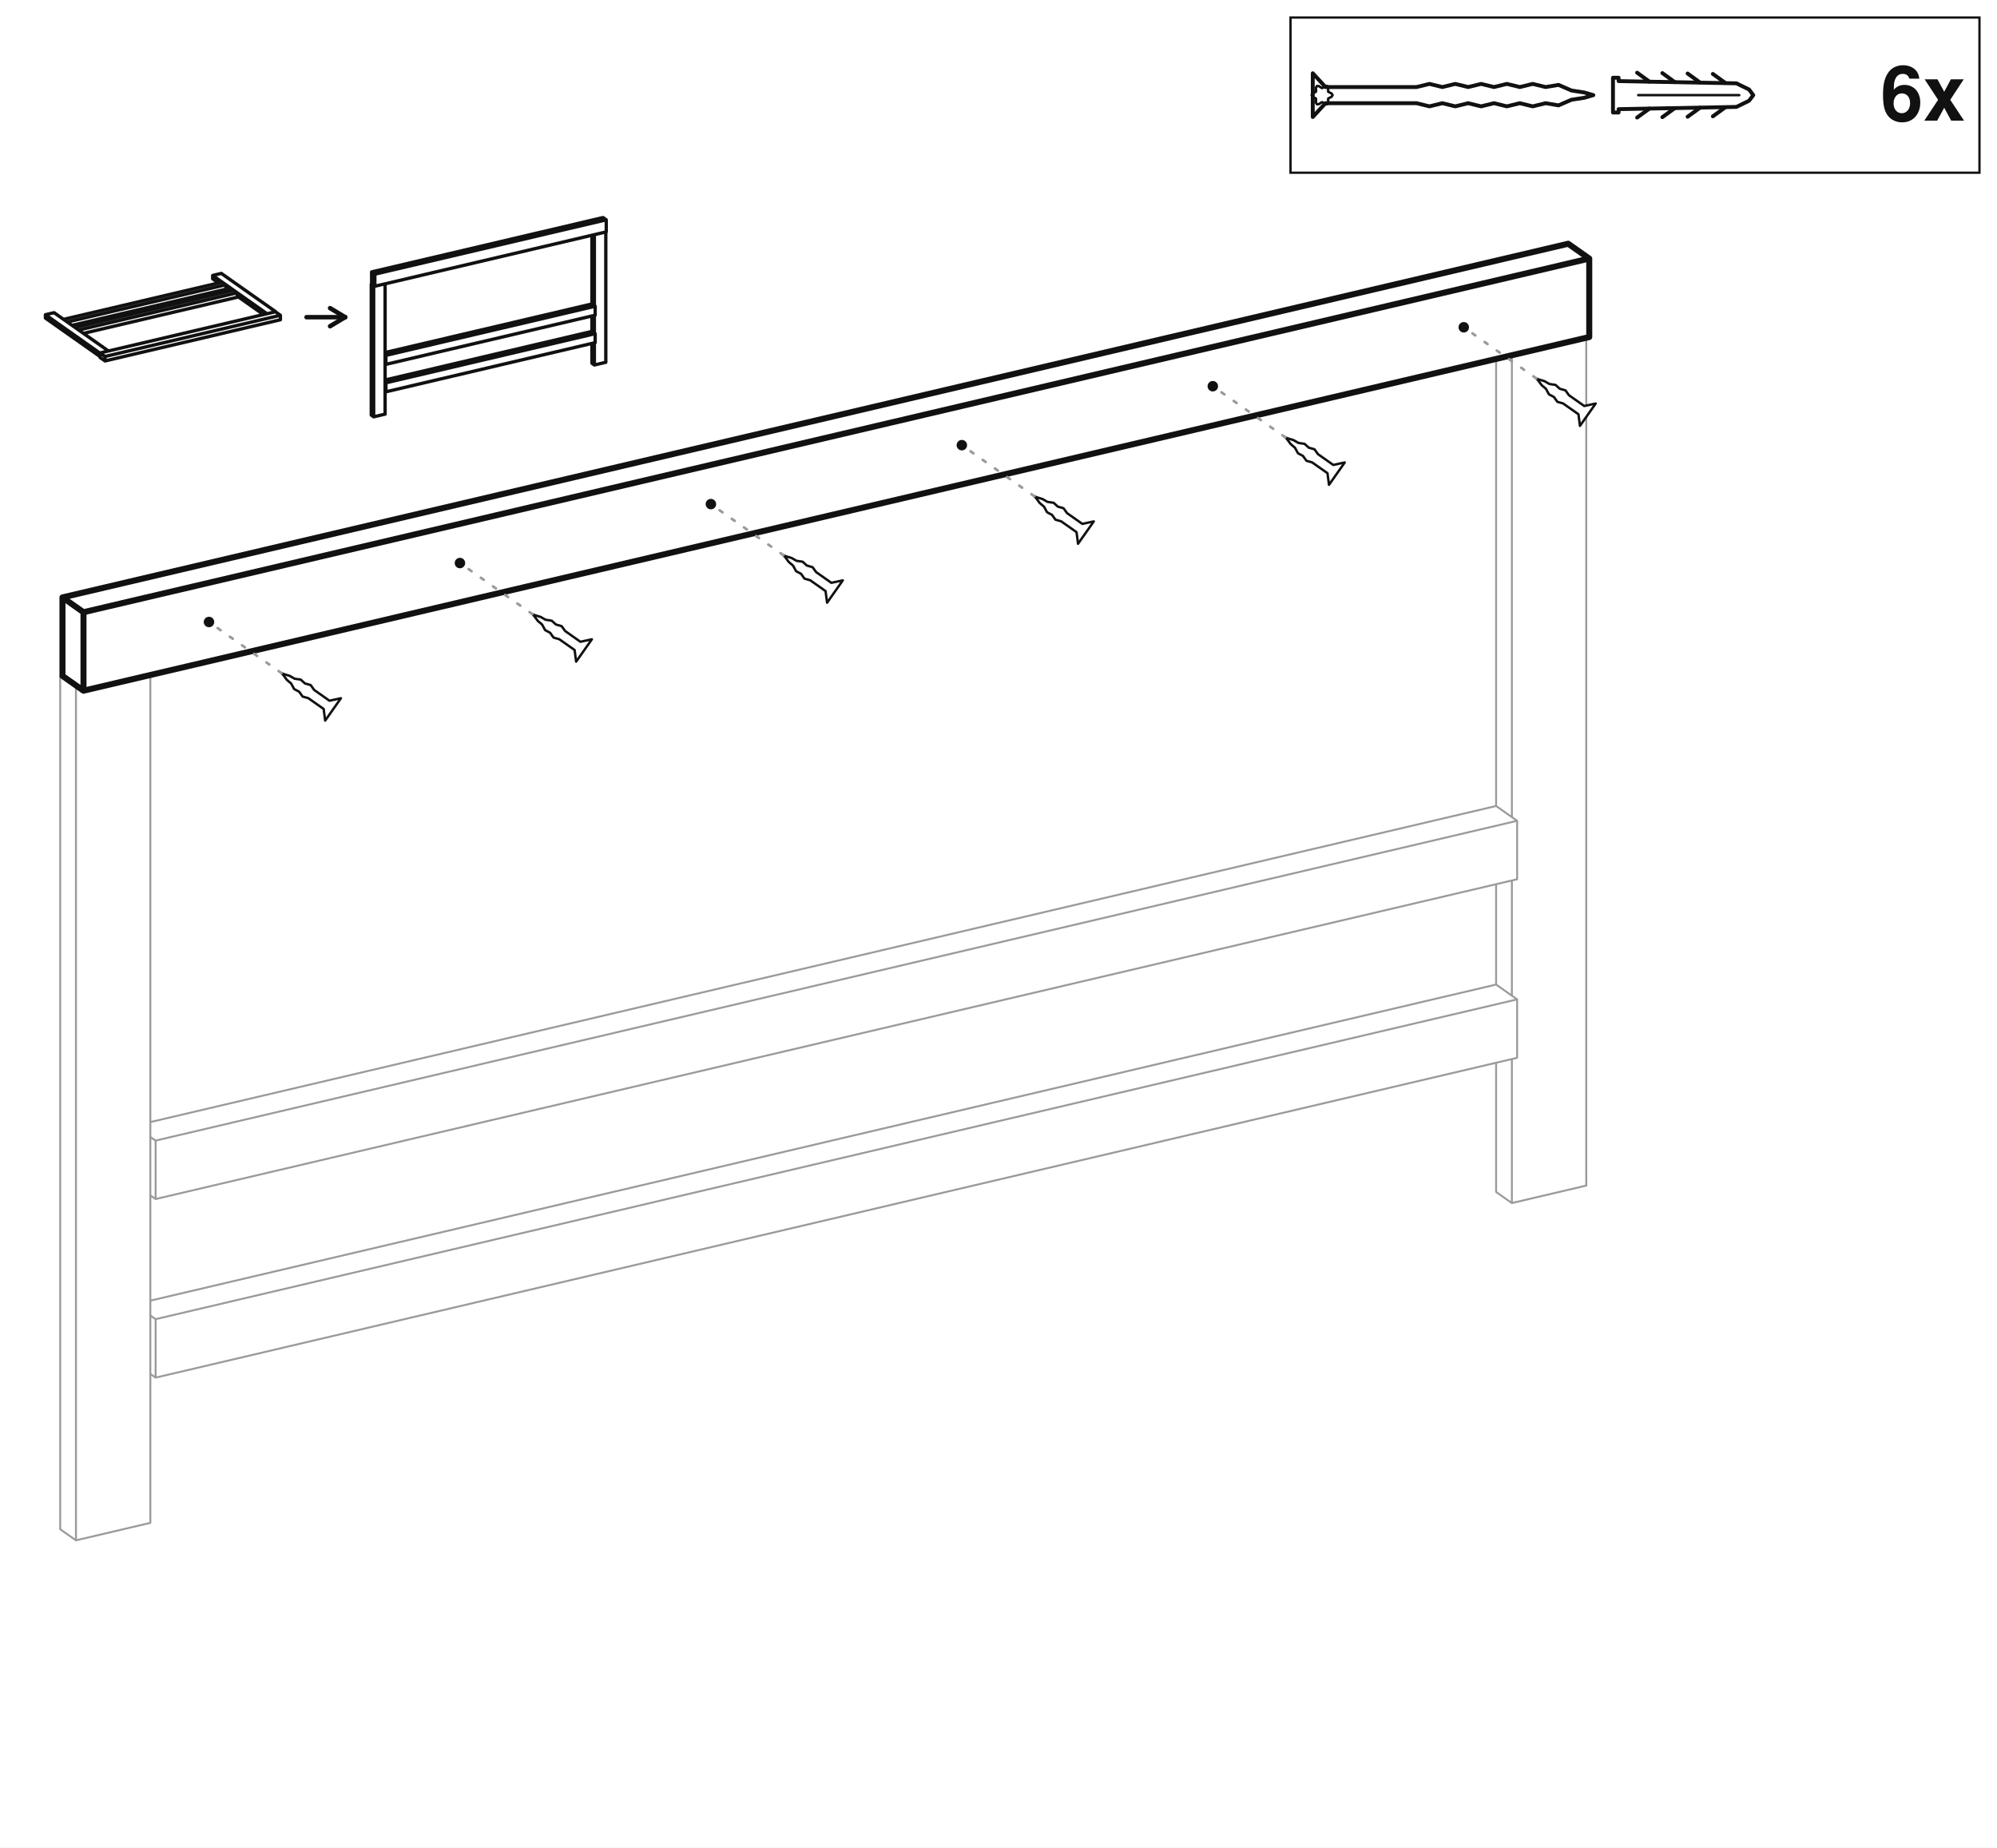
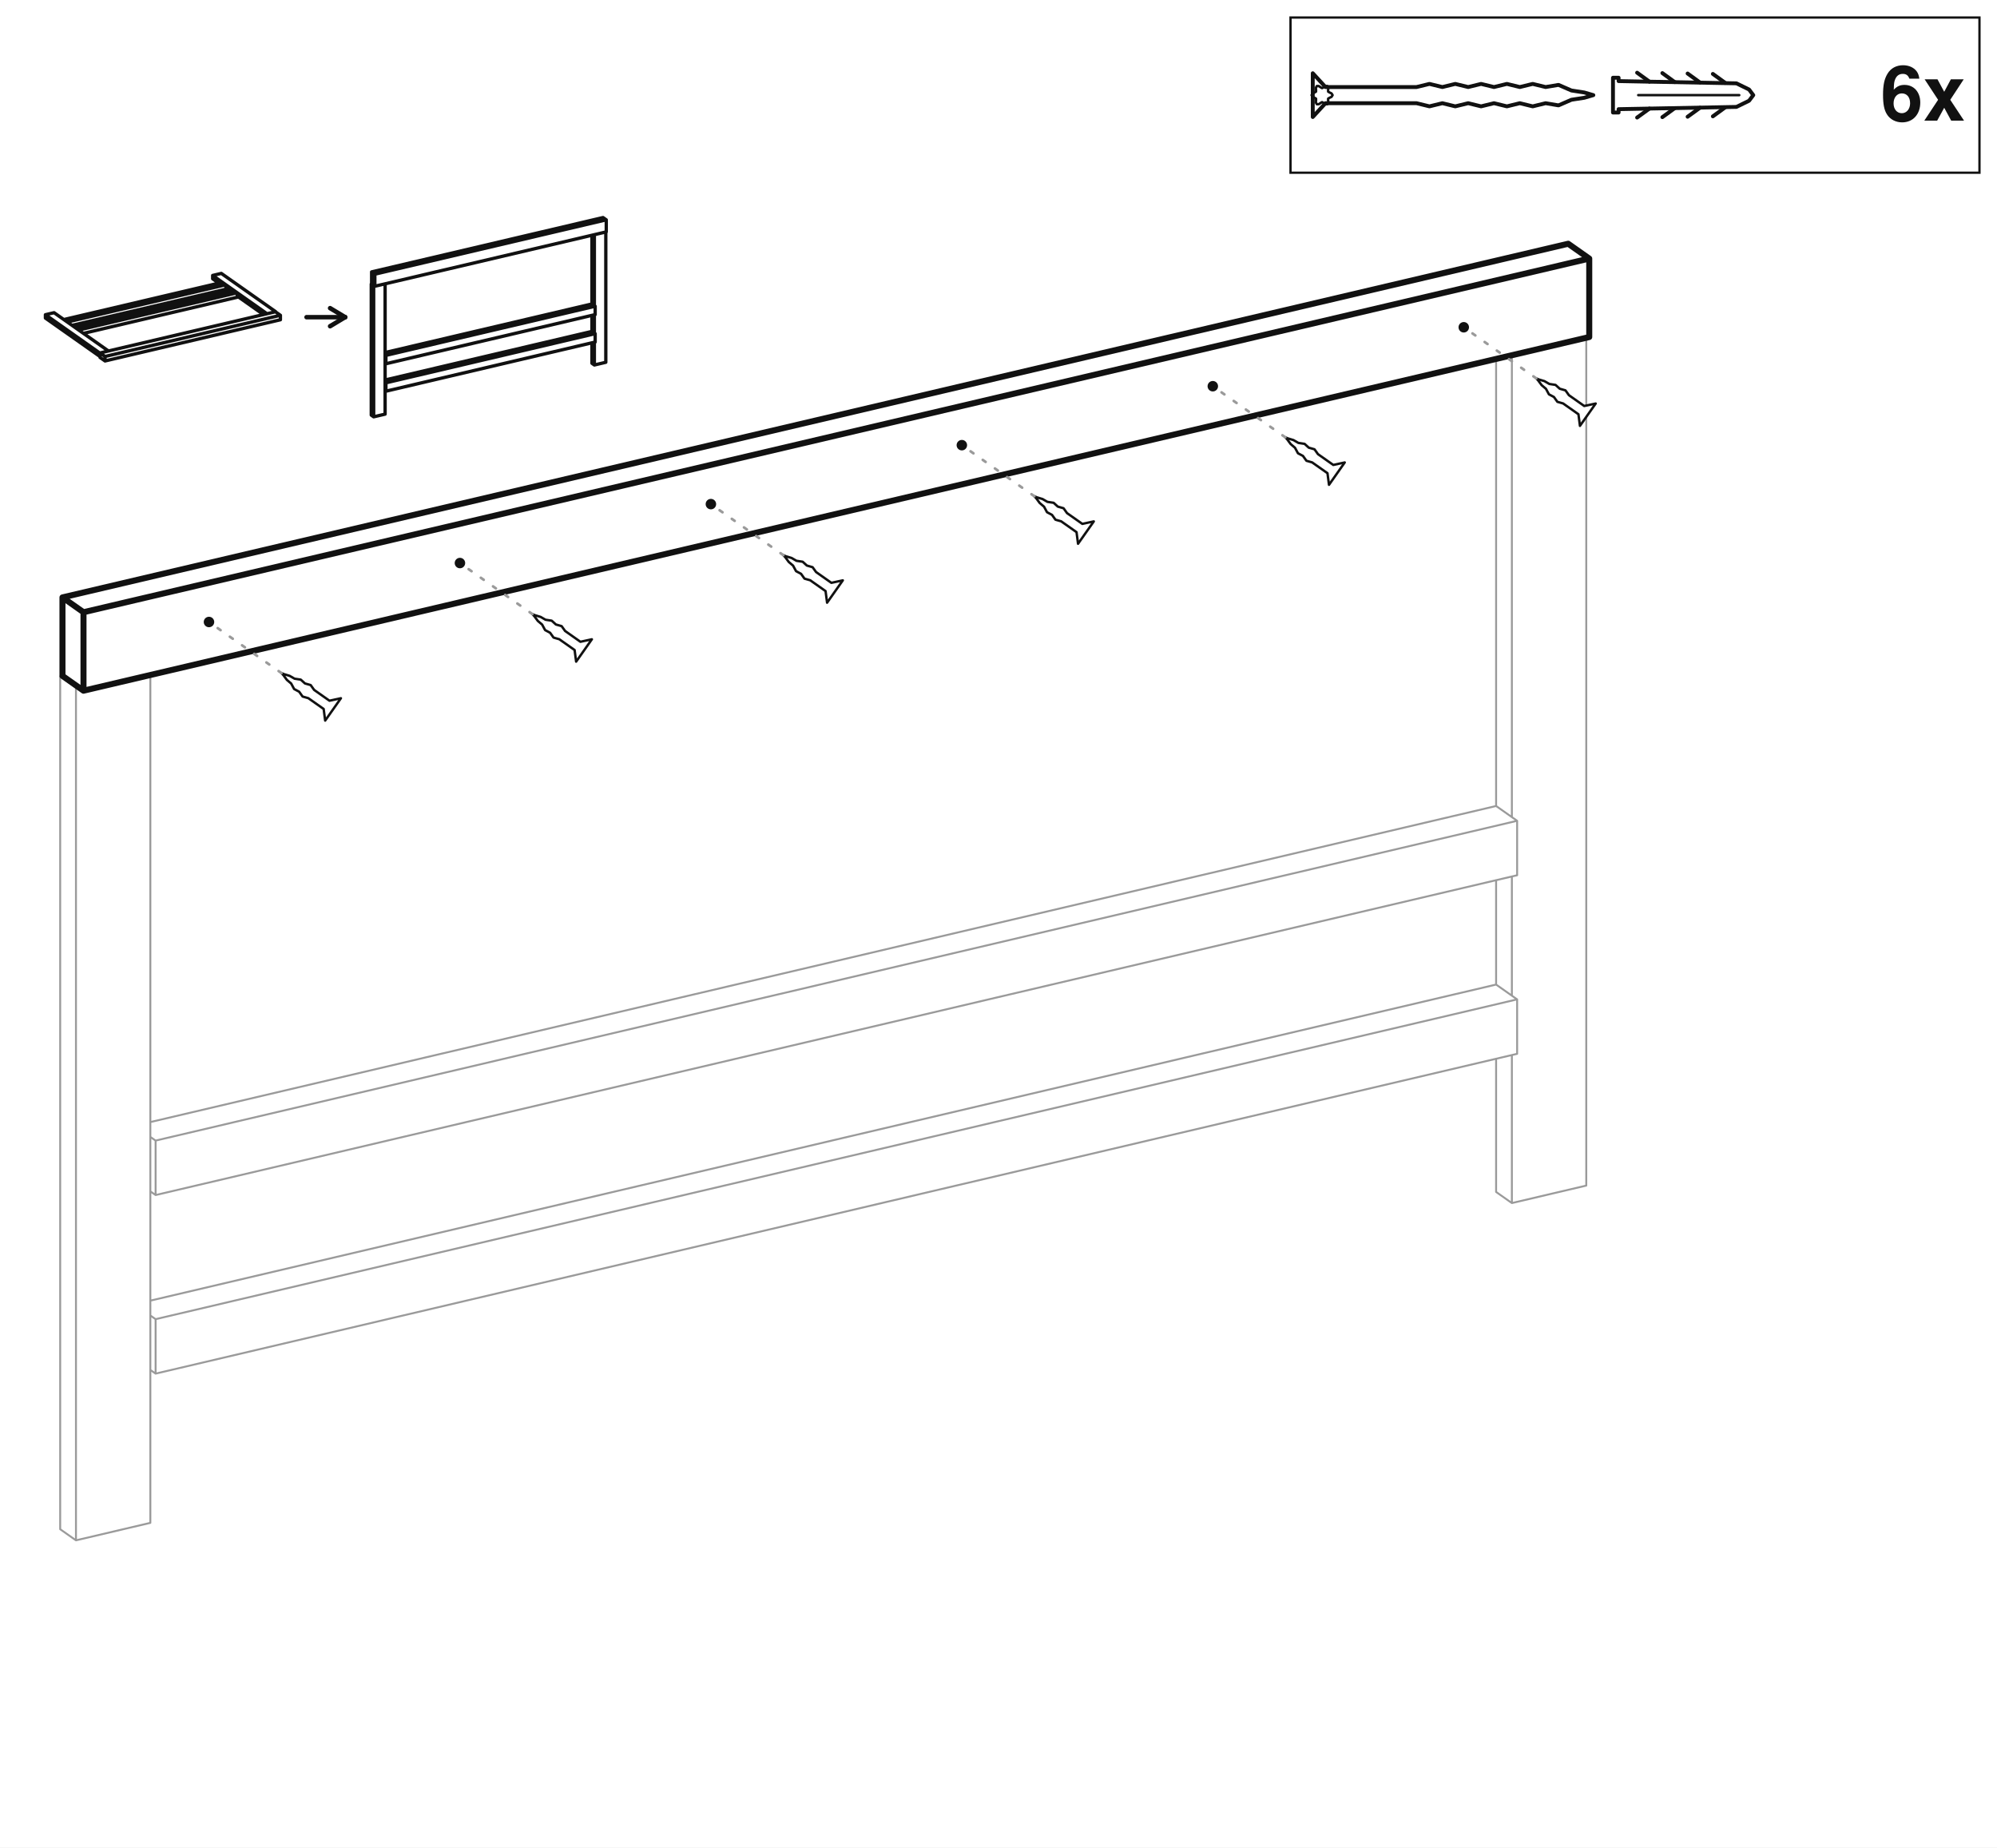
<svg xmlns="http://www.w3.org/2000/svg" viewBox="-1139.38 -913 2278.77 2107.79">
  <rect x="-1139.38" y="-913" width="2278.77" height="2107.79" fill="#ffffff" />
-   <path d="M567.82,210.25 L591.82,227.15 M591.82,293.84 L591.82,227.15 M-967.82,587.77 L-961.82,592 M-961.82,658.69 L-961.82,592 M-967.82,654.46 L-961.82,658.69 M567.82,210.25 L-967.82,570.86 M591.82,293.84 L-961.82,658.69 M591.82,227.15 L-961.82,592 M670.7,439.6 L670.7,-527.69 M567.82,446.85 L567.82,299.48 M567.82,210.25 L567.82,95.76 M567.82,6.53 L567.82,-503.53 M585.82,459.53 L585.82,295.25 M585.82,222.93 L585.82,91.53 M585.82,19.21 L585.82,-507.76 M567.82,446.85 L585.82,459.53 M670.7,439.6 L585.82,459.53 M-967.82,824.38 L-967.82,-142.91 M-1070.7,831.63 L-1070.7,-141.3 M-1070.7,-141.3 L-1052.7,-128.62 M-1052.7,844.31 L-1052.7,-128.62 M-1070.7,831.63 L-1052.7,844.31 M-1068.1,-141.91 L-1070.7,-141.3 M-967.82,824.38 L-1052.7,844.31 M-1050.1,-129.23 L-1052.7,-128.62 M567.82,6.53 L591.82,23.43 M591.82,90.12 L591.82,23.43 M-967.82,384.05 L-961.82,388.28 M-961.82,454.96 L-961.82,388.28 M-967.82,450.74 L-961.82,454.96 M567.82,6.53 L-967.82,367.14 M591.82,90.12 L-961.82,454.96 M591.82,23.43 L-961.82,388.28" fill="none" stroke="#9a9a9a" stroke-width="2.2" stroke-linecap="round" stroke-linejoin="round" />
+   <path d="M567.82,210.25 L591.82,227.15 M591.82,289.27 L591.82,227.15 M-967.82,587.77 L-961.82,592 M-961.82,654.12 L-961.82,592 M-967.82,649.89 L-961.82,654.12 M567.82,210.25 L-967.82,570.86 M591.82,289.27 L-961.82,654.12 M591.82,227.15 L-961.82,592 M670.7,439.6 L670.7,-527.69 M567.82,446.85 L567.82,294.91 M567.82,210.25 L567.82,91.19 M567.82,6.53 L567.82,-503.53 M585.82,459.53 L585.82,290.68 M585.82,222.93 L585.82,86.96 M585.82,19.21 L585.82,-507.76 M567.82,446.85 L585.82,459.53 M670.7,439.6 L585.82,459.53 M-967.82,824.38 L-967.82,-142.91 M-1070.7,831.63 L-1070.7,-141.3 M-1070.7,-141.3 L-1052.7,-128.62 M-1052.7,844.31 L-1052.7,-128.62 M-1070.7,831.63 L-1052.7,844.31 M-1068.1,-141.91 L-1070.7,-141.3 M-967.82,824.38 L-1052.7,844.31 M-1050.1,-129.23 L-1052.7,-128.62 M567.82,6.53 L591.82,23.43 M591.82,85.55 L591.82,23.43 M-967.82,384.05 L-961.82,388.28 M-961.82,450.4 L-961.82,388.28 M-967.82,446.17 L-961.82,450.4 M567.82,6.53 L-967.82,367.14 M591.82,85.55 L-961.82,450.4 M591.82,23.43 L-961.82,388.28" fill="none" stroke="#9a9a9a" stroke-width="2.2" stroke-linecap="round" stroke-linejoin="round" />
  <path d="M650.1,-634.92 L674.1,-618.01 M674.1,-528.48 L674.1,-618.01 M-1068.1,-141.91 L-1068.1,-231.44 M-1068.1,-231.44 L-1044.1,-214.53 M-1044.1,-125 L-1044.1,-214.53 M-1068.1,-141.91 L-1044.1,-125 M650.1,-634.92 L-1068.1,-231.44 M674.1,-528.48 L-1044.1,-125 M674.1,-618.01 L-1044.1,-214.53" fill="none" stroke="#111111" stroke-width="3.09" stroke-linecap="round" stroke-linejoin="round" stroke-dasharray="26 20" />
  <path d="M650.1,-634.92 L674.1,-618.01 M674.1,-528.48 L674.1,-618.01 M-1068.1,-141.91 L-1068.1,-231.44 M-1068.1,-231.44 L-1044.1,-214.53 M-1044.1,-125 L-1044.1,-214.53 M-1068.1,-141.91 L-1044.1,-125 M650.1,-634.92 L-1068.1,-231.44 M674.1,-528.48 L-1044.1,-125 M674.1,-618.01 L-1044.1,-214.53" fill="none" stroke="#111111" stroke-width="6.87" stroke-linecap="round" stroke-linejoin="round" />
  <rect x="333.21" y="-893" width="786.17" height="177.04" rx="0" fill="#ffffff" stroke="#111111" stroke-width="2.61" />
  <svg x="349.01" y="-852.5" width="521.87" height="96.05" viewBox="0 0 652 120" preserveAspectRatio="xMidYMid meet">
    <g fill="none" stroke="#111" stroke-width="5.5" stroke-linecap="round" stroke-linejoin="round">
      <g transform="scale(4) translate(3 15)" stroke-width="1.38">
        <path d="M 0 -7.8 L 4.53 -2.88 L 36.99 -2.88 L 36.99 -2.88 L 41.59 -4 L 46.19 -2.88 L 50.79 -4 L 55.39 -2.88 L 59.99 -4 L 64.59 -2.88 L 69.19 -4 L 73.79 -2.88 L 78.39 -4 L 82.99 -2.88 L 87.59 -3.65 L 92.19 -1.65 L 96.79 -0.94 L 100 0 L 100 0 L 100 0 L 96.79 0.94 L 92.19 1.65 L 87.59 3.65 L 82.99 2.88 L 78.39 4 L 73.79 2.88 L 69.19 4 L 64.59 2.88 L 59.99 4 L 55.39 2.88 L 50.79 4 L 46.19 2.88 L 41.59 4 L 36.99 2.88 L 36.99 2.88 L 4.53 2.88 L 0 7.8 Z" />
        <path d="M 7.06 0 L 6.7 0.6 L 5.96 0.96 L 5.48 1.25 L 5.47 1.8 L 5.53 2.63 L 5.19 3.24 L 4.49 3.23 L 3.81 2.77 L 3.32 2.5 L 2.83 2.77 L 2.15 3.23 L 1.45 3.24 L 1.11 2.63 L 1.17 1.8 L 1.16 1.25 L 0.68 0.96 L -0.06 0.6 L -0.42 0 L -0.06 -0.6 L 0.68 -0.96 L 1.16 -1.25 L 1.17 -1.8 L 1.11 -2.63 L 1.45 -3.24 L 2.15 -3.23 L 2.83 -2.77 L 3.32 -2.5 L 3.81 -2.77 L 4.49 -3.23 L 5.19 -3.24 L 5.53 -2.63 L 5.47 -1.8 L 5.48 -1.25 L 5.96 -0.96 L 6.7 -0.6 Z" stroke-width="0.88" />
        <path d="M 107 -6.2 L 109 -6.2 L 109 -5 L 151 -4.2 L 155.5 -2 L 157 0 L 155.5 2 L 151 4.2 L 109 5 L 109 6.2 L 107 6.2 Z" />
        <path d="M 120 -4.79 L 115.6 -7.99" />
        <path d="M 120 4.79 L 115.6 7.99" />
        <path d="M 129 -4.65 L 124.6 -7.85" />
        <path d="M 129 4.65 L 124.6 7.85" />
        <path d="M 138 -4.5 L 133.6 -7.7" />
        <path d="M 138 4.5 L 133.6 7.7" />
        <path d="M 147 -4.36 L 142.6 -7.56" />
        <path d="M 147 4.36 L 142.6 7.56" />
        <line x1="116" y1="0" x2="152" y2="0" stroke-width="0.88" />
      </g>
    </g>
  </svg>
  <text x="1103.59" y="-775.39" font-family="Helvetica, Arial, sans-serif" font-size="87.27" font-weight="bold" text-anchor="end" fill="#111111">6x</text>
  <path d="M681.47,-452.64 L668.4,-449.81 L650.91,-462.14 L650.91,-462.14 L646.96,-467.66 L640.43,-469.52 L635.65,-473.87 L628.57,-474.95 L623,-478.17 L616.53,-480.11 L613.62,-481.36 L613.62,-481.36 L613.62,-481.36 L615.77,-479.04 L619.78,-473.6 L624.69,-469.44 L628.09,-463.14 L633.79,-460.1 L637.74,-454.58 L644.27,-452.72 L644.27,-452.72 L661.77,-440.39 L663.5,-427.14 Z" fill="#ffffff" stroke="#111111" stroke-width="2.75" stroke-linejoin="round" />
  <path d="M613.62,-481.36 L530.91,-539.62" fill="none" stroke="#9a9a9a" stroke-width="3.02" stroke-linecap="round" stroke-dasharray="4 13" />
  <circle cx="530.91" cy="-539.62" r="5.98" fill="#111111" />
  <path d="M395.1,-385.4 L382.04,-382.56 L364.54,-394.89 L364.54,-394.89 L360.59,-400.41 L354.06,-402.27 L349.28,-406.62 L342.2,-407.7 L336.63,-410.92 L330.16,-412.86 L327.26,-414.11 L327.26,-414.11 L327.26,-414.11 L329.41,-411.79 L333.42,-406.35 L338.32,-402.19 L341.72,-395.89 L347.43,-392.86 L351.38,-387.33 L357.9,-385.47 L357.9,-385.47 L375.4,-373.15 L377.13,-359.89 Z" fill="#ffffff" stroke="#111111" stroke-width="2.75" stroke-linejoin="round" />
  <path d="M327.26,-414.11 L244.55,-472.38" fill="none" stroke="#9a9a9a" stroke-width="3.02" stroke-linecap="round" stroke-dasharray="4 13" />
  <circle cx="244.55" cy="-472.38" r="5.98" fill="#111111" />
  <path d="M108.74,-318.15 L95.67,-315.32 L78.17,-327.64 L78.17,-327.64 L74.22,-333.17 L67.69,-335.03 L62.92,-339.37 L55.84,-340.45 L50.27,-343.67 L43.8,-345.62 L40.89,-346.86 L40.89,-346.86 L40.89,-346.86 L43.04,-344.55 L47.05,-339.11 L51.96,-334.95 L55.36,-328.64 L61.06,-325.61 L65.01,-320.09 L71.54,-318.23 L71.54,-318.23 L89.04,-305.9 L90.77,-292.64 Z" fill="#ffffff" stroke="#111111" stroke-width="2.75" stroke-linejoin="round" />
  <path d="M40.89,-346.86 L-41.82,-405.13" fill="none" stroke="#9a9a9a" stroke-width="3.02" stroke-linecap="round" stroke-dasharray="4 13" />
  <circle cx="-41.82" cy="-405.13" r="5.98" fill="#111111" />
  <path d="M-177.63,-250.9 L-190.7,-248.07 L-208.19,-260.4 L-208.19,-260.4 L-212.14,-265.92 L-218.67,-267.78 L-223.45,-272.13 L-230.53,-273.21 L-236.1,-276.43 L-242.57,-278.37 L-245.47,-279.61 L-245.47,-279.61 L-245.47,-279.61 L-243.32,-277.3 L-239.32,-271.86 L-234.41,-267.7 L-231.01,-261.39 L-225.31,-258.36 L-221.36,-252.84 L-214.83,-250.98 L-214.83,-250.98 L-197.33,-238.65 L-195.6,-225.4 Z" fill="#ffffff" stroke="#111111" stroke-width="2.75" stroke-linejoin="round" />
  <path d="M-245.47,-279.61 L-328.18,-337.88" fill="none" stroke="#9a9a9a" stroke-width="3.02" stroke-linecap="round" stroke-dasharray="4 13" />
  <circle cx="-328.18" cy="-337.88" r="5.98" fill="#111111" />
  <path d="M-463.99,-183.65 L-477.06,-180.82 L-494.56,-193.15 L-494.56,-193.15 L-498.51,-198.67 L-505.04,-200.53 L-509.81,-204.88 L-516.89,-205.96 L-522.46,-209.18 L-528.93,-211.12 L-531.84,-212.37 L-531.84,-212.37 L-531.84,-212.37 L-529.69,-210.05 L-525.68,-204.61 L-520.77,-200.45 L-517.37,-194.15 L-511.67,-191.11 L-507.72,-185.59 L-501.19,-183.73 L-501.19,-183.73 L-483.7,-171.41 L-481.96,-158.15 Z" fill="#ffffff" stroke="#111111" stroke-width="2.75" stroke-linejoin="round" />
  <path d="M-531.84,-212.37 L-614.55,-270.64" fill="none" stroke="#9a9a9a" stroke-width="3.02" stroke-linecap="round" stroke-dasharray="4 13" />
  <circle cx="-614.55" cy="-270.64" r="5.98" fill="#111111" />
  <path d="M-750.36,-116.41 L-763.43,-113.58 L-780.92,-125.9 L-780.92,-125.9 L-784.87,-131.42 L-791.4,-133.28 L-796.18,-137.63 L-803.26,-138.71 L-808.83,-141.93 L-815.3,-143.88 L-818.2,-145.12 L-818.2,-145.12 L-818.2,-145.12 L-816.05,-142.81 L-812.05,-137.36 L-807.14,-133.2 L-803.74,-126.9 L-798.04,-123.87 L-794.09,-118.34 L-787.56,-116.48 L-787.56,-116.48 L-770.06,-104.16 L-768.33,-90.9 Z" fill="#ffffff" stroke="#111111" stroke-width="2.75" stroke-linejoin="round" />
  <path d="M-818.2,-145.12 L-900.91,-203.39" fill="none" stroke="#9a9a9a" stroke-width="3.02" stroke-linecap="round" stroke-dasharray="4 13" />
  <circle cx="-900.91" cy="-203.39" r="5.98" fill="#111111" />
-   <path d="M-885.88,-591.13 L-881.63,-588.14 M-881.63,-588.14 L-881.63,-583.03 M-1066.84,-548.64 L-1062.59,-545.64 M-885.88,-591.13 L-1066.84,-548.64 M-881.63,-588.14 L-1062.59,-545.64 M-881.63,-583.03 L-1057.15,-541.81 M-886.82,-601.08 L-824.8,-557.39 M-824.8,-557.39 L-824.8,-557.11 M-896.71,-598.76 L-834.69,-555.07 M-896.71,-594.93 L-889.95,-590.17 M-881.63,-584.31 L-876.97,-581.03 M-868.64,-575.16 L-838.76,-554.11 M-896.71,-598.76 L-896.71,-594.93 M-886.82,-601.08 L-896.71,-598.76 M-824.8,-557.39 L-834.69,-555.07 M-1077.67,-556.27 L-1015.65,-512.57 M-1087.56,-553.95 L-1025.53,-510.25 M-1025.53,-510.25 L-1025.53,-506.42 M-1087.56,-550.12 L-1025.53,-506.42 M-1087.56,-553.95 L-1087.56,-550.12 M-1077.67,-556.27 L-1087.56,-553.95 M-1015.65,-512.57 L-1025.53,-510.25 M-1025.23,-506.49 L-1025.53,-506.42 M-872.89,-581.98 L-868.64,-578.99 M-868.64,-578.99 L-868.64,-573.88 M-1053.85,-539.49 L-1049.6,-536.49 M-872.89,-581.98 L-1053.85,-539.49 M-868.64,-578.99 L-1049.6,-536.49 M-868.64,-573.88 L-1044.16,-532.66 M-825.1,-557.32 L-819.4,-553.3 M-819.4,-553.3 L-819.4,-548.19 M-1025.23,-510.32 L-1019.52,-506.3 M-1019.52,-506.3 L-1019.52,-501.19 M-1025.23,-505.22 L-1019.52,-501.19 M-1025.23,-510.32 L-1025.23,-505.22 M-825.1,-557.32 L-1025.23,-510.32 M-819.4,-553.3 L-1019.52,-506.3 M-819.4,-548.19 L-1019.52,-501.19" fill="none" stroke="#111111" stroke-width="3.78" stroke-linecap="round" stroke-linejoin="round" />
-   <path d="M-463.91,-534.92 L-460.23,-532.32 M-460.23,-522.07 L-460.23,-532.32 M-699.93,-476.89 L-699.01,-476.25 M-699.01,-466 L-699.01,-476.25 M-699.93,-466.65 L-699.01,-466 M-463.91,-534.92 L-699.93,-479.49 M-460.23,-522.07 L-699.01,-466 M-460.23,-532.32 L-699.01,-476.25 M-448.1,-499.67 L-448.1,-648.33 M-463.91,-498.55 L-463.91,-521.2 M-463.91,-534.92 L-463.91,-552.51 M-463.91,-566.23 L-463.91,-644.62 M-461.15,-496.6 L-461.15,-521.85 M-461.15,-532.97 L-461.15,-553.16 M-461.15,-564.28 L-461.15,-645.27 M-463.91,-498.55 L-461.15,-496.6 M-448.1,-499.67 L-461.15,-496.6 M-699.93,-440.53 L-699.93,-589.19 M-715.74,-439.42 L-715.74,-588.95 M-715.74,-588.95 L-712.98,-587 M-712.98,-437.47 L-712.98,-587 M-715.74,-439.42 L-712.98,-437.47 M-715.34,-589.04 L-715.74,-588.95 M-699.93,-440.53 L-712.98,-437.47 M-712.58,-587.09 L-712.98,-587 M-463.91,-566.23 L-460.23,-563.63 M-460.23,-553.38 L-460.23,-563.63 M-699.93,-508.21 L-699.01,-507.56 M-699.01,-497.31 L-699.01,-507.56 M-699.93,-497.96 L-699.01,-497.31 M-463.91,-566.23 L-699.93,-510.8 M-460.23,-553.38 L-699.01,-497.31 M-460.23,-563.63 L-699.01,-507.56 M-451.27,-664.81 L-447.58,-662.21 M-447.58,-648.45 L-447.58,-662.21 M-715.34,-589.04 L-715.34,-602.8 M-715.34,-602.8 L-711.65,-600.2 M-711.65,-586.44 L-711.65,-600.2 M-715.34,-589.04 L-711.65,-586.44 M-451.27,-664.81 L-715.34,-602.8 M-447.58,-648.45 L-711.65,-586.44 M-447.58,-662.21 L-711.65,-600.2" fill="none" stroke="#111111" stroke-width="3.78" stroke-linecap="round" stroke-linejoin="round" />
+   <path d="M-885.59,-590.93 L-881.63,-588.14 M-881.63,-588.14 L-881.63,-583.03 M-1066.55,-548.43 L-1062.59,-545.64 M-885.59,-590.93 L-1066.55,-548.43 M-881.63,-588.14 L-1062.59,-545.64 M-881.63,-583.03 L-1057.15,-541.81 M-886.82,-601.08 L-824.8,-557.39 M-824.8,-557.39 L-824.8,-557.11 M-896.71,-598.76 L-834.69,-555.07 M-896.71,-594.93 L-889.66,-589.97 M-881.63,-584.31 L-876.68,-580.82 M-868.64,-575.16 L-838.76,-554.11 M-896.71,-598.76 L-896.71,-594.93 M-886.82,-601.08 L-896.71,-598.76 M-824.8,-557.39 L-834.69,-555.07 M-1077.67,-556.27 L-1015.65,-512.57 M-1087.56,-553.95 L-1025.53,-510.25 M-1025.53,-510.25 L-1025.53,-506.42 M-1087.56,-550.12 L-1025.53,-506.42 M-1087.56,-553.95 L-1087.56,-550.12 M-1077.67,-556.27 L-1087.56,-553.95 M-1015.65,-512.57 L-1025.53,-510.25 M-1025.23,-506.49 L-1025.53,-506.42 M-872.6,-581.78 L-868.64,-578.99 M-868.64,-578.99 L-868.64,-573.88 M-1053.56,-539.28 L-1049.6,-536.49 M-872.6,-581.78 L-1053.56,-539.28 M-868.64,-578.99 L-1049.6,-536.49 M-868.64,-573.88 L-1044.16,-532.66 M-825.1,-557.32 L-819.4,-553.3 M-819.4,-553.3 L-819.4,-548.19 M-1025.23,-510.32 L-1019.52,-506.3 M-1019.52,-506.3 L-1019.52,-501.19 M-1025.23,-505.22 L-1019.52,-501.19 M-1025.23,-510.32 L-1025.23,-505.22 M-825.1,-557.32 L-1025.23,-510.32 M-819.4,-553.3 L-1019.52,-506.3 M-819.4,-548.19 L-1019.52,-501.19" fill="none" stroke="#111111" stroke-width="3.78" stroke-linecap="round" stroke-linejoin="round" />
+   <path d="M-463.91,-534.92 L-460.23,-532.32 M-460.23,-522.77 L-460.23,-532.32 M-699.93,-476.89 L-699.01,-476.25 M-699.01,-466.7 L-699.01,-476.25 M-699.93,-467.35 L-699.01,-466.7 M-463.91,-534.92 L-699.93,-479.49 M-460.23,-522.77 L-699.01,-466.7 M-460.23,-532.32 L-699.01,-476.25 M-448.1,-499.67 L-448.1,-648.33 M-463.91,-498.55 L-463.91,-521.9 M-463.91,-534.92 L-463.91,-553.22 M-463.91,-566.23 L-463.91,-644.62 M-461.15,-496.6 L-461.15,-522.55 M-461.15,-532.97 L-461.15,-553.86 M-461.15,-564.28 L-461.15,-645.27 M-463.91,-498.55 L-461.15,-496.6 M-448.1,-499.67 L-461.15,-496.6 M-699.93,-440.53 L-699.93,-589.19 M-715.74,-439.42 L-715.74,-588.95 M-715.74,-588.95 L-712.98,-587 M-712.98,-437.47 L-712.98,-587 M-715.74,-439.42 L-712.98,-437.47 M-715.34,-589.04 L-715.74,-588.95 M-699.93,-440.53 L-712.98,-437.47 M-712.58,-587.09 L-712.98,-587 M-463.91,-566.23 L-460.23,-563.63 M-460.23,-554.08 L-460.23,-563.63 M-699.93,-508.21 L-699.01,-507.56 M-699.01,-498.01 L-699.01,-507.56 M-699.93,-498.66 L-699.01,-498.01 M-463.91,-566.23 L-699.93,-510.8 M-460.23,-554.08 L-699.01,-498.01 M-460.23,-563.63 L-699.01,-507.56 M-451.27,-664.81 L-447.58,-662.21 M-447.58,-648.45 L-447.58,-662.21 M-715.34,-589.04 L-715.34,-602.8 M-715.34,-602.8 L-711.65,-600.2 M-711.65,-586.44 L-711.65,-600.2 M-715.34,-589.04 L-711.65,-586.44 M-451.27,-664.81 L-715.34,-602.8 M-447.58,-648.45 L-711.65,-586.44 M-447.58,-662.21 L-711.65,-600.2" fill="none" stroke="#111111" stroke-width="3.78" stroke-linecap="round" stroke-linejoin="round" />
  <path d="M-789.57,-551.14 L-745.57,-551.14" fill="none" stroke="#111111" stroke-width="5.15" stroke-linecap="round" />
  <path d="M-745.57,-551.14 L-762.71,-561.45" fill="none" stroke="#111111" stroke-width="5.15" stroke-linecap="round" />
  <path d="M-745.57,-551.14 L-762.71,-540.83" fill="none" stroke="#111111" stroke-width="5.15" stroke-linecap="round" />
</svg>
